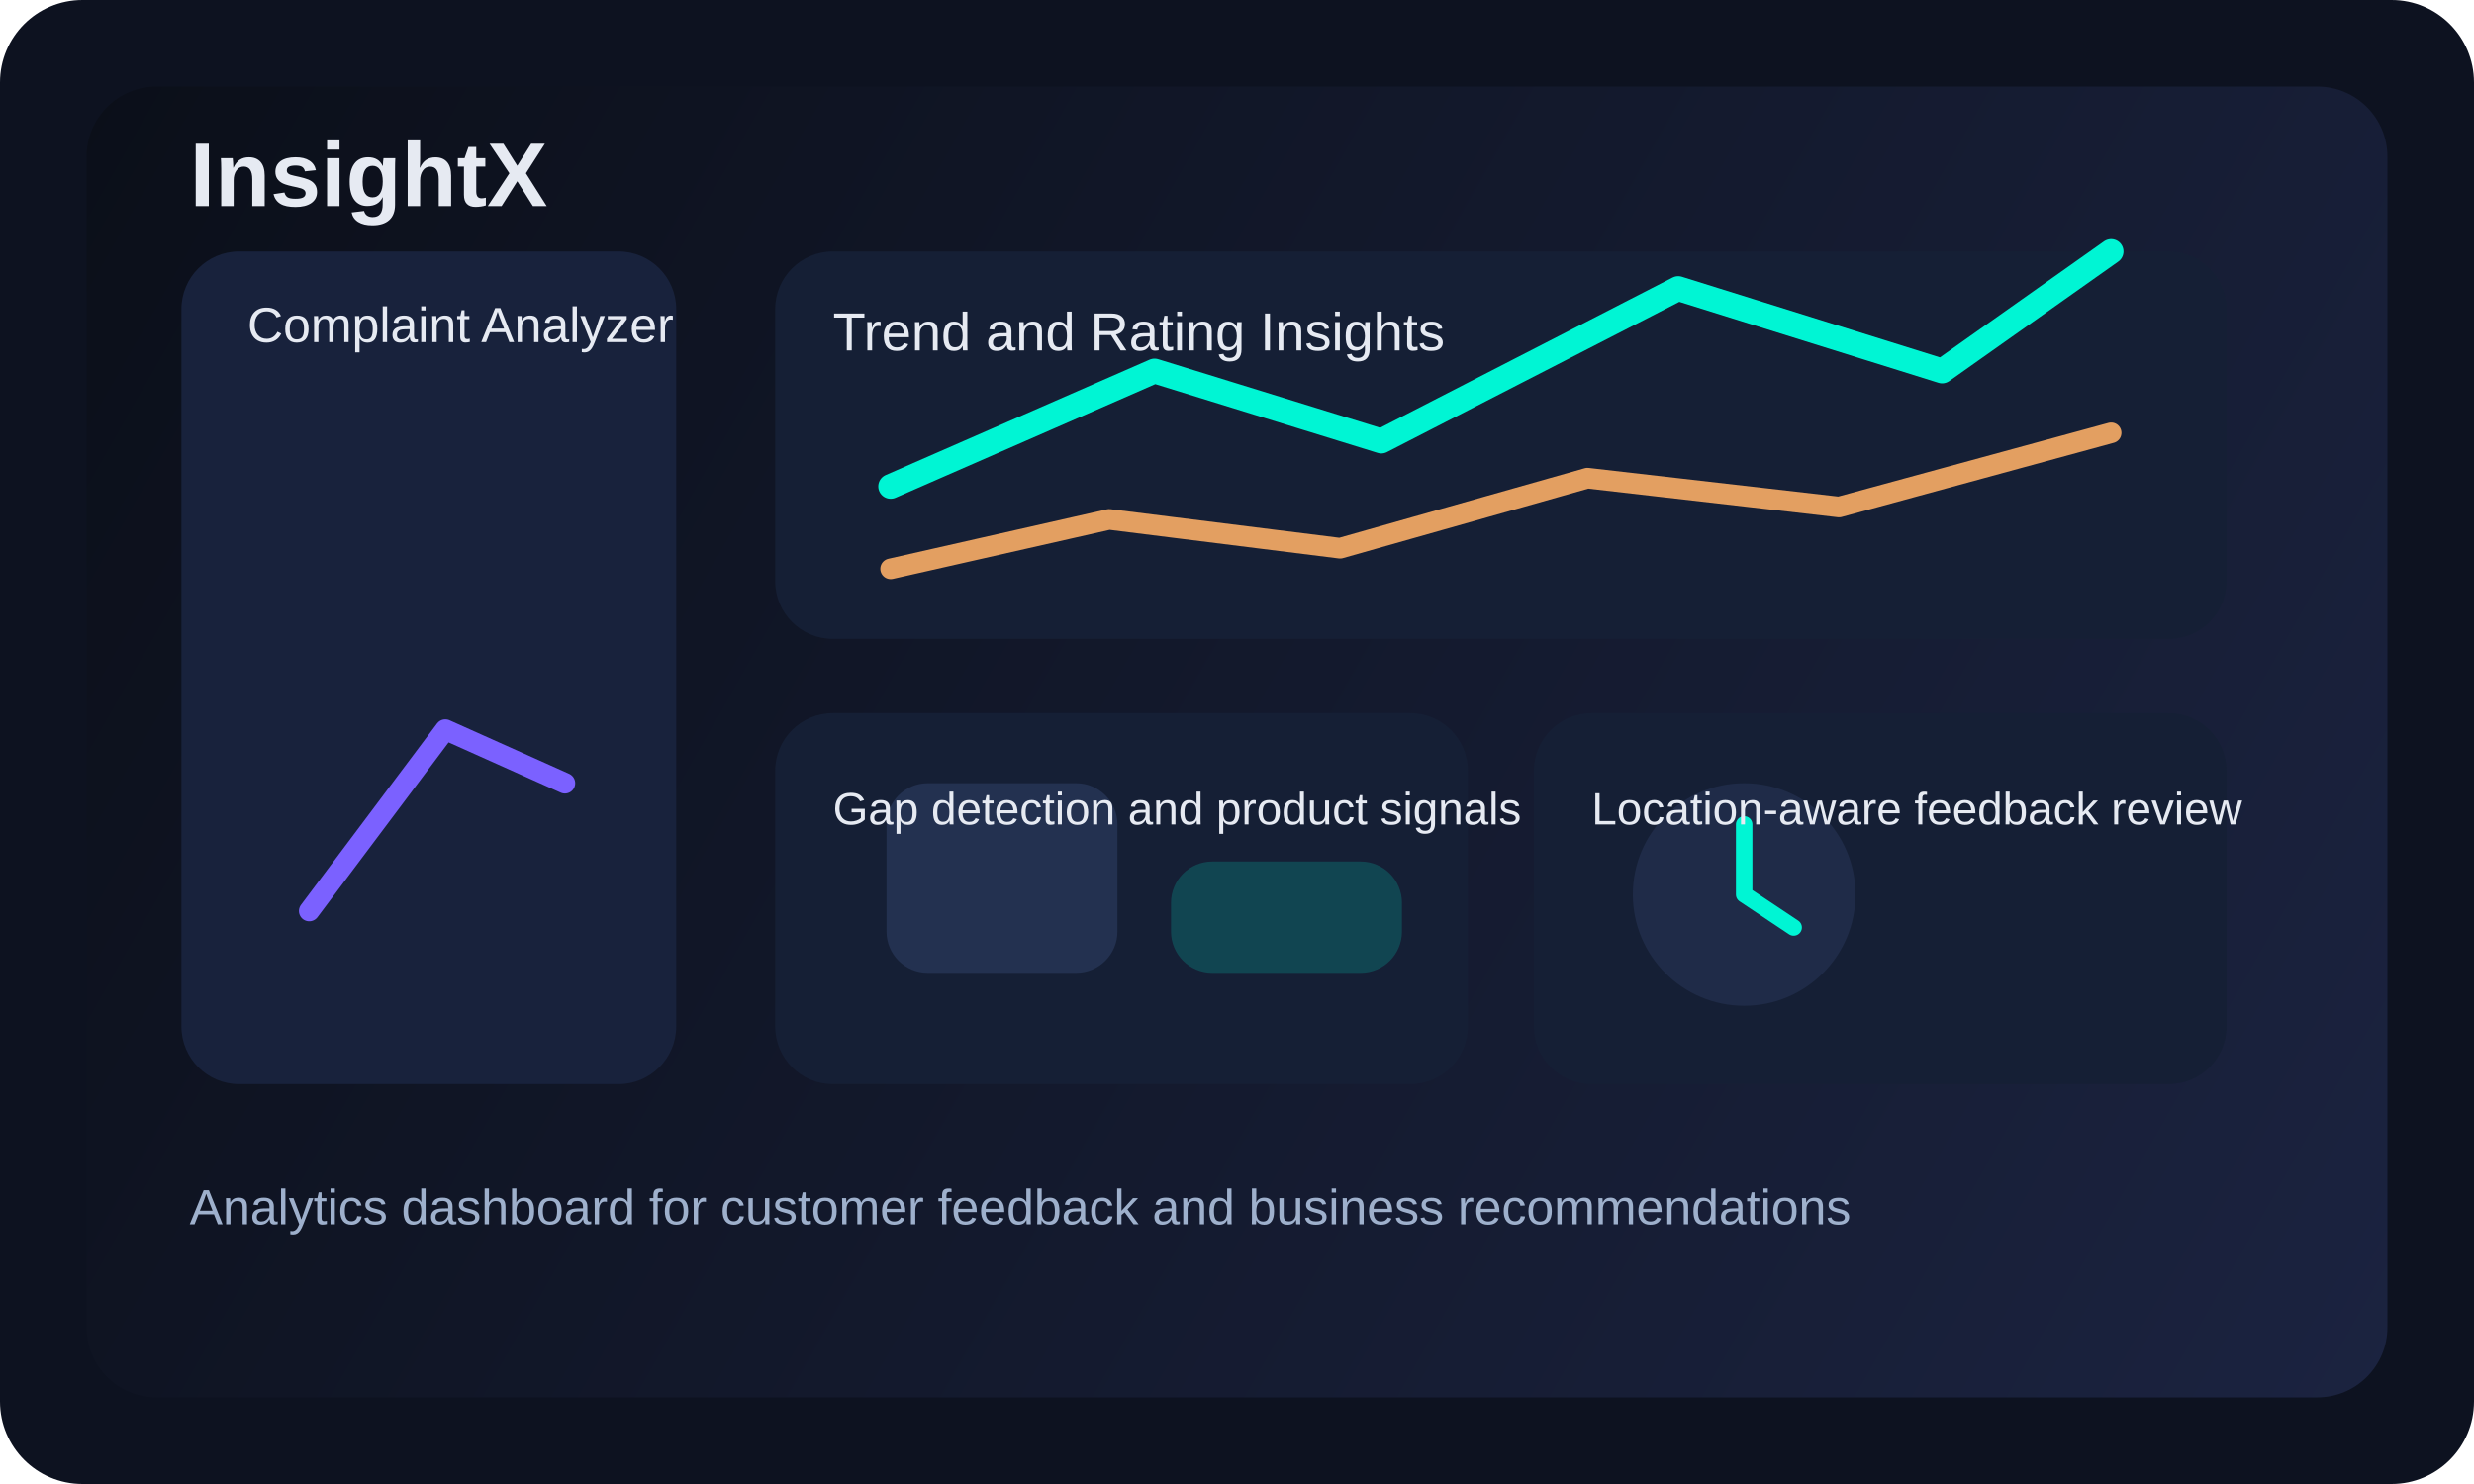
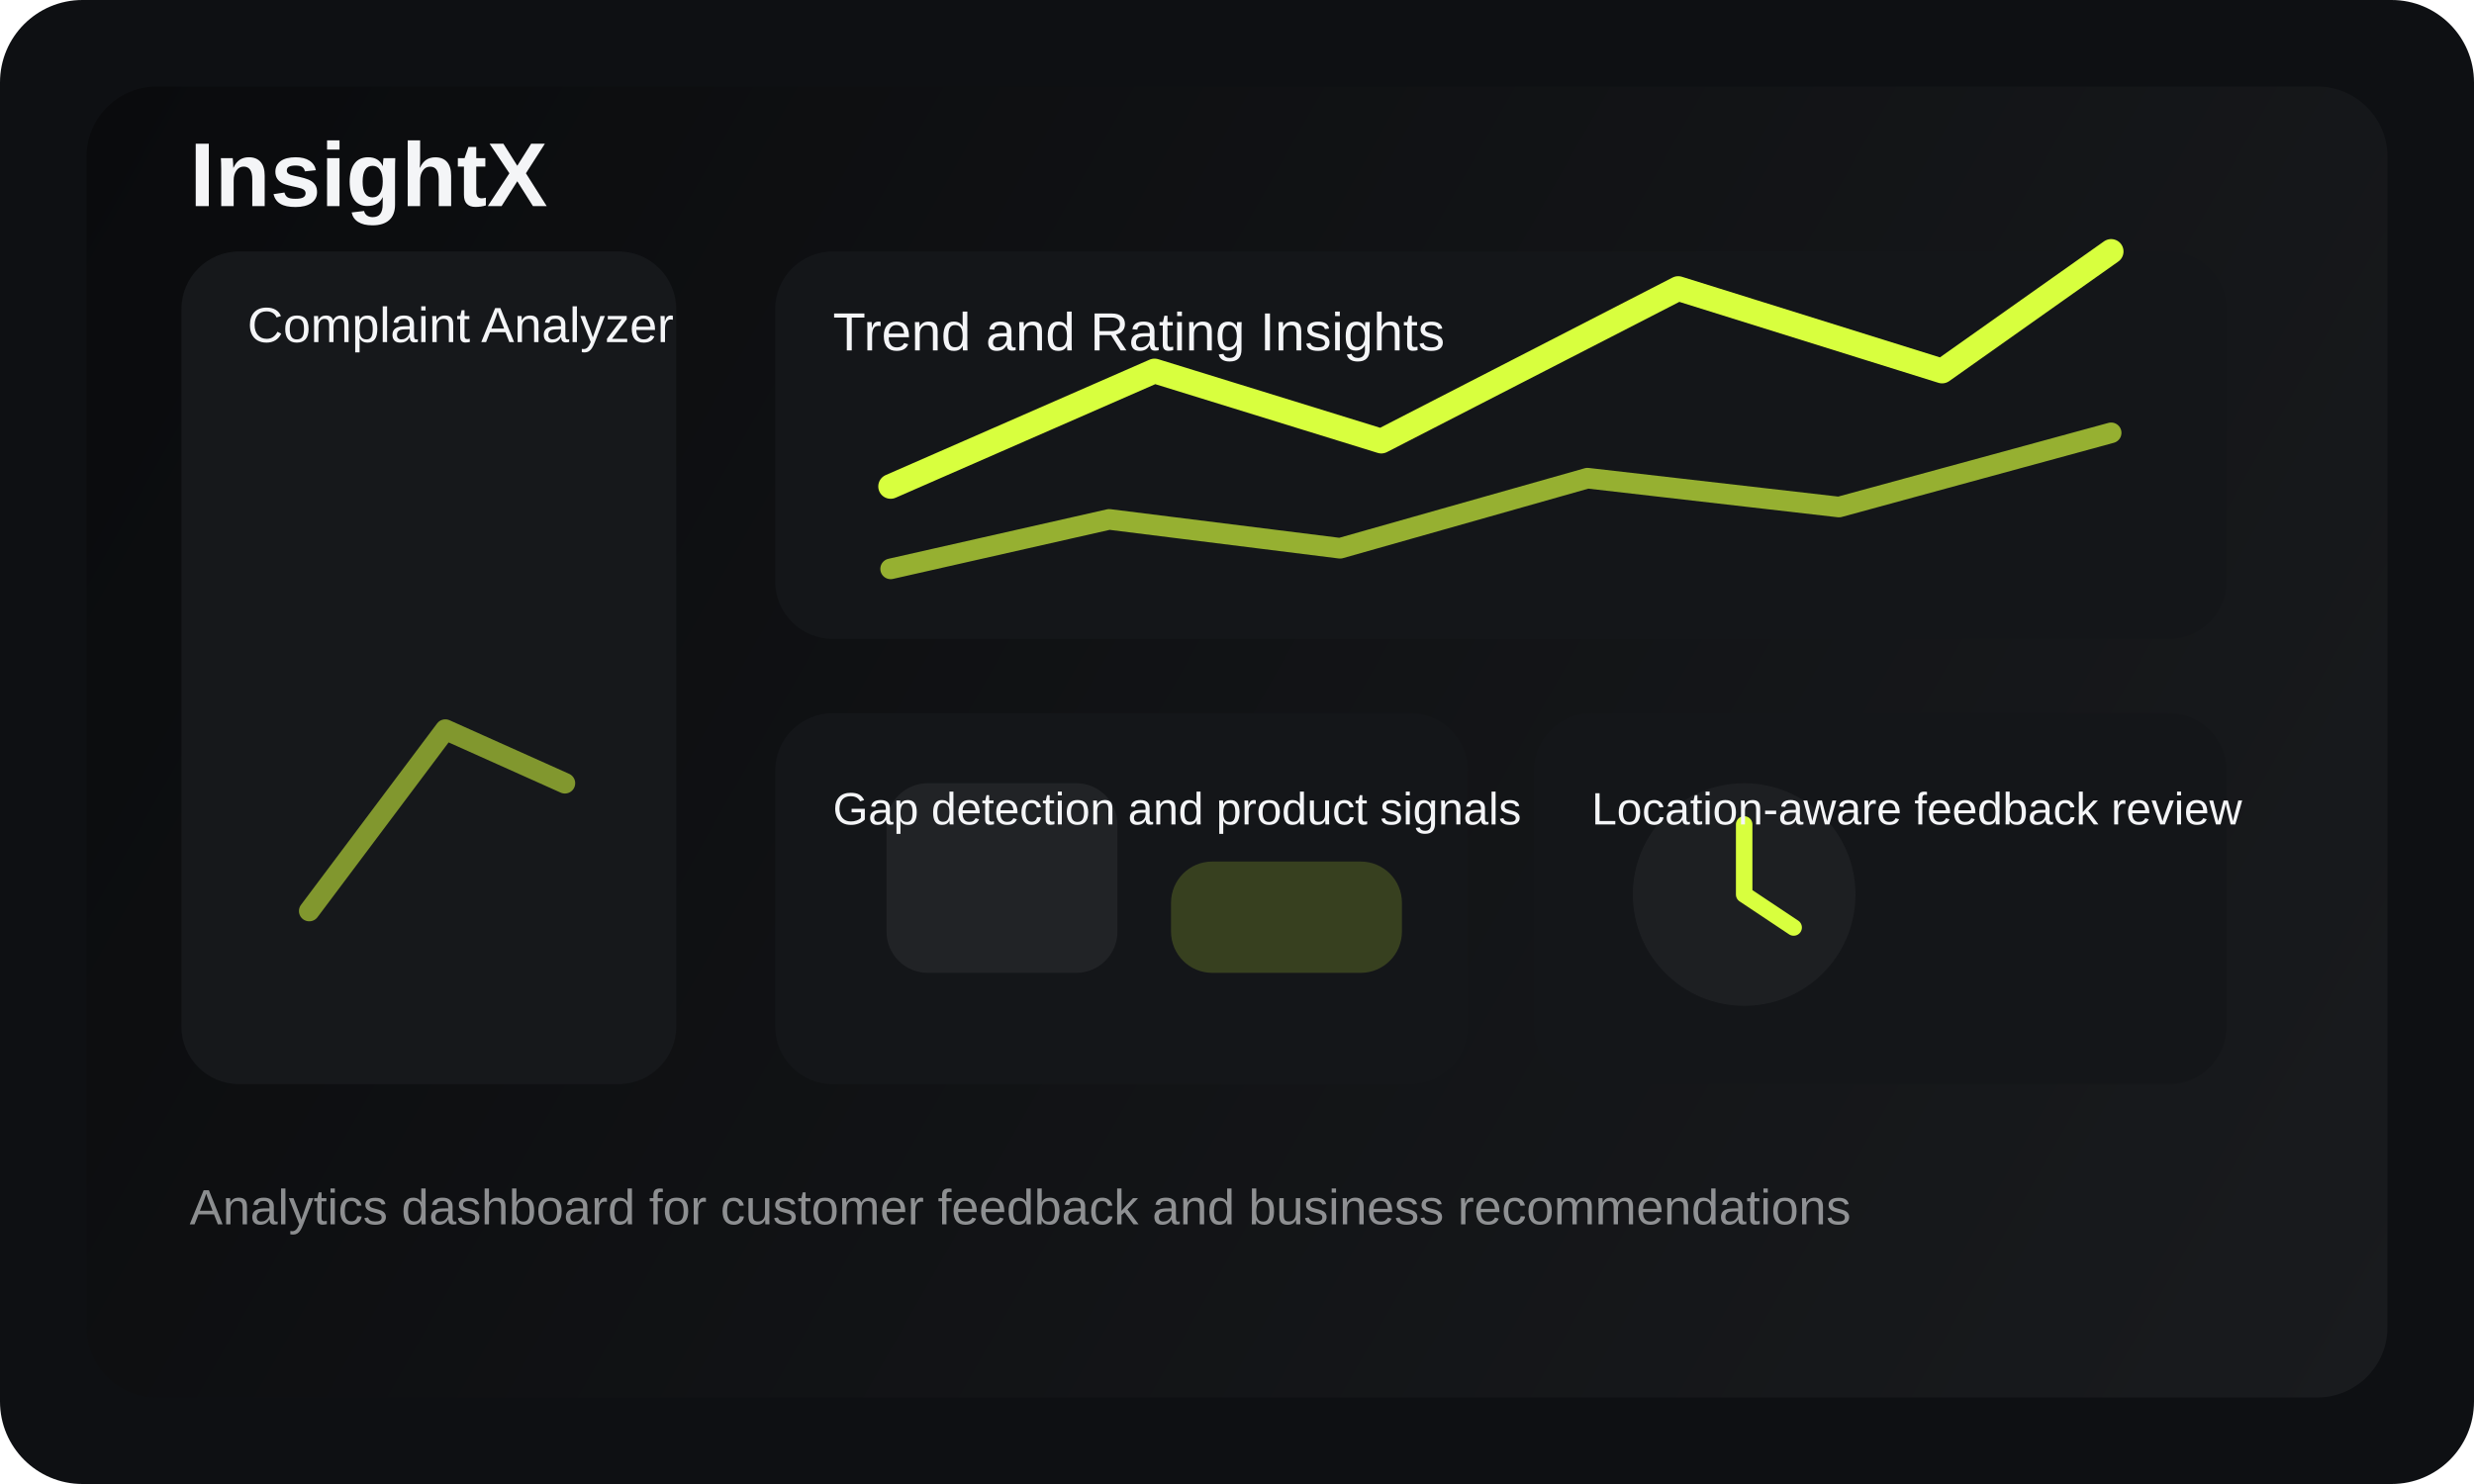
<svg xmlns="http://www.w3.org/2000/svg" width="1200" height="720" viewBox="0 0 1200 720" fill="none">
-   <rect width="1200" height="720" rx="40" fill="#0D1220" />
+   <rect width="1200" height="720" rx="40" fill="#0e1013" />
  <rect x="42" y="42" width="1116" height="636" rx="34" fill="url(#panel)" />
-   <rect x="88" y="122" width="240" height="404" rx="28" fill="#18223C" />
-   <rect x="376" y="122" width="704" height="188" rx="28" fill="#151F35" />
-   <rect x="376" y="346" width="336" height="180" rx="28" fill="#151F35" />
-   <rect x="744" y="346" width="336" height="180" rx="28" fill="#151F35" />
-   <path d="M150 442L216 354L274 380" stroke="#7B61FF" stroke-width="10" stroke-linecap="round" stroke-linejoin="round" />
-   <path d="M432 236L560 180L670 214L814 140L942 180L1024 122" stroke="#00F5D4" stroke-width="12" stroke-linecap="round" stroke-linejoin="round" />
-   <path d="M432 276L538 252L650 266L770 232L892 246L1024 210" stroke="#FFB067" stroke-width="10" stroke-linecap="round" stroke-linejoin="round" opacity="0.88" />
-   <rect x="430" y="380" width="112" height="92" rx="20" fill="#233150" />
-   <rect x="568" y="418" width="112" height="54" rx="20" fill="#00F5D4" opacity="0.18" />
-   <circle cx="846" cy="434" r="54" fill="#1F2B48" />
-   <path d="M846 400V434L870 450" stroke="#00F5D4" stroke-width="8" stroke-linecap="round" stroke-linejoin="round" />
-   <text x="92" y="100" fill="#E6EAF2" font-size="44" font-family="Arial, sans-serif" font-weight="700">InsightX</text>
-   <text x="92" y="594" fill="#9EB0CC" font-size="24" font-family="Arial, sans-serif">Analytics dashboard for customer feedback and business recommendations</text>
-   <text x="120" y="166" fill="#E6EAF2" font-size="24" font-family="Arial, sans-serif">Complaint Analyzer</text>
-   <text x="404" y="170" fill="#E6EAF2" font-size="26" font-family="Arial, sans-serif">Trend and Rating Insights</text>
-   <text x="404" y="400" fill="#E6EAF2" font-size="22" font-family="Arial, sans-serif">Gap detection and product signals</text>
-   <text x="772" y="400" fill="#E6EAF2" font-size="22" font-family="Arial, sans-serif">Location-aware feedback review</text>
+   <rect x="88" y="122" width="240" height="404" rx="28" fill="#16181b" />
+   <rect x="376" y="122" width="704" height="188" rx="28" fill="#141619" />
+   <rect x="376" y="346" width="336" height="180" rx="28" fill="#141619" />
+   <rect x="744" y="346" width="336" height="180" rx="28" fill="#141619" />
+   <path d="M150 442L216 354L274 380" stroke="rgba(216,255,62,0.55)" stroke-width="10" stroke-linecap="round" stroke-linejoin="round" />
+   <path d="M432 236L560 180L670 214L814 140L942 180L1024 122" stroke="#d8ff3e" stroke-width="12" stroke-linecap="round" stroke-linejoin="round" />
+   <path d="M432 276L538 252L650 266L770 232L892 246L1024 210" stroke="rgba(216,255,62,0.75)" stroke-width="10" stroke-linecap="round" stroke-linejoin="round" opacity="0.88" />
+   <rect x="430" y="380" width="112" height="92" rx="20" fill="#212326" />
+   <rect x="568" y="418" width="112" height="54" rx="20" fill="#d8ff3e" opacity="0.18" />
+   <circle cx="846" cy="434" r="54" fill="#1d1f22" />
+   <path d="M846 400V434L870 450" stroke="#d8ff3e" stroke-width="8" stroke-linecap="round" stroke-linejoin="round" />
+   <text x="92" y="100" fill="#f4f5f7" font-size="44" font-family="Arial, sans-serif" font-weight="700">InsightX</text>
+   <text x="92" y="594" fill="rgba(244,245,247,0.55)" font-size="24" font-family="Arial, sans-serif">Analytics dashboard for customer feedback and business recommendations</text>
+   <text x="120" y="166" fill="#f4f5f7" font-size="24" font-family="Arial, sans-serif">Complaint Analyzer</text>
+   <text x="404" y="170" fill="#f4f5f7" font-size="26" font-family="Arial, sans-serif">Trend and Rating Insights</text>
+   <text x="404" y="400" fill="#f4f5f7" font-size="22" font-family="Arial, sans-serif">Gap detection and product signals</text>
+   <text x="772" y="400" fill="#f4f5f7" font-size="22" font-family="Arial, sans-serif">Location-aware feedback review</text>
  <defs>
    <linearGradient id="panel" x1="42" y1="42" x2="1158" y2="678" gradientUnits="userSpaceOnUse">
-       <stop stop-color="#0B0F19" />
-       <stop offset="1" stop-color="#1B2340" />
+       <stop stop-color="#0a0b0d" />
+       <stop offset="1" stop-color="#191b1e" />
    </linearGradient>
  </defs>
</svg>
